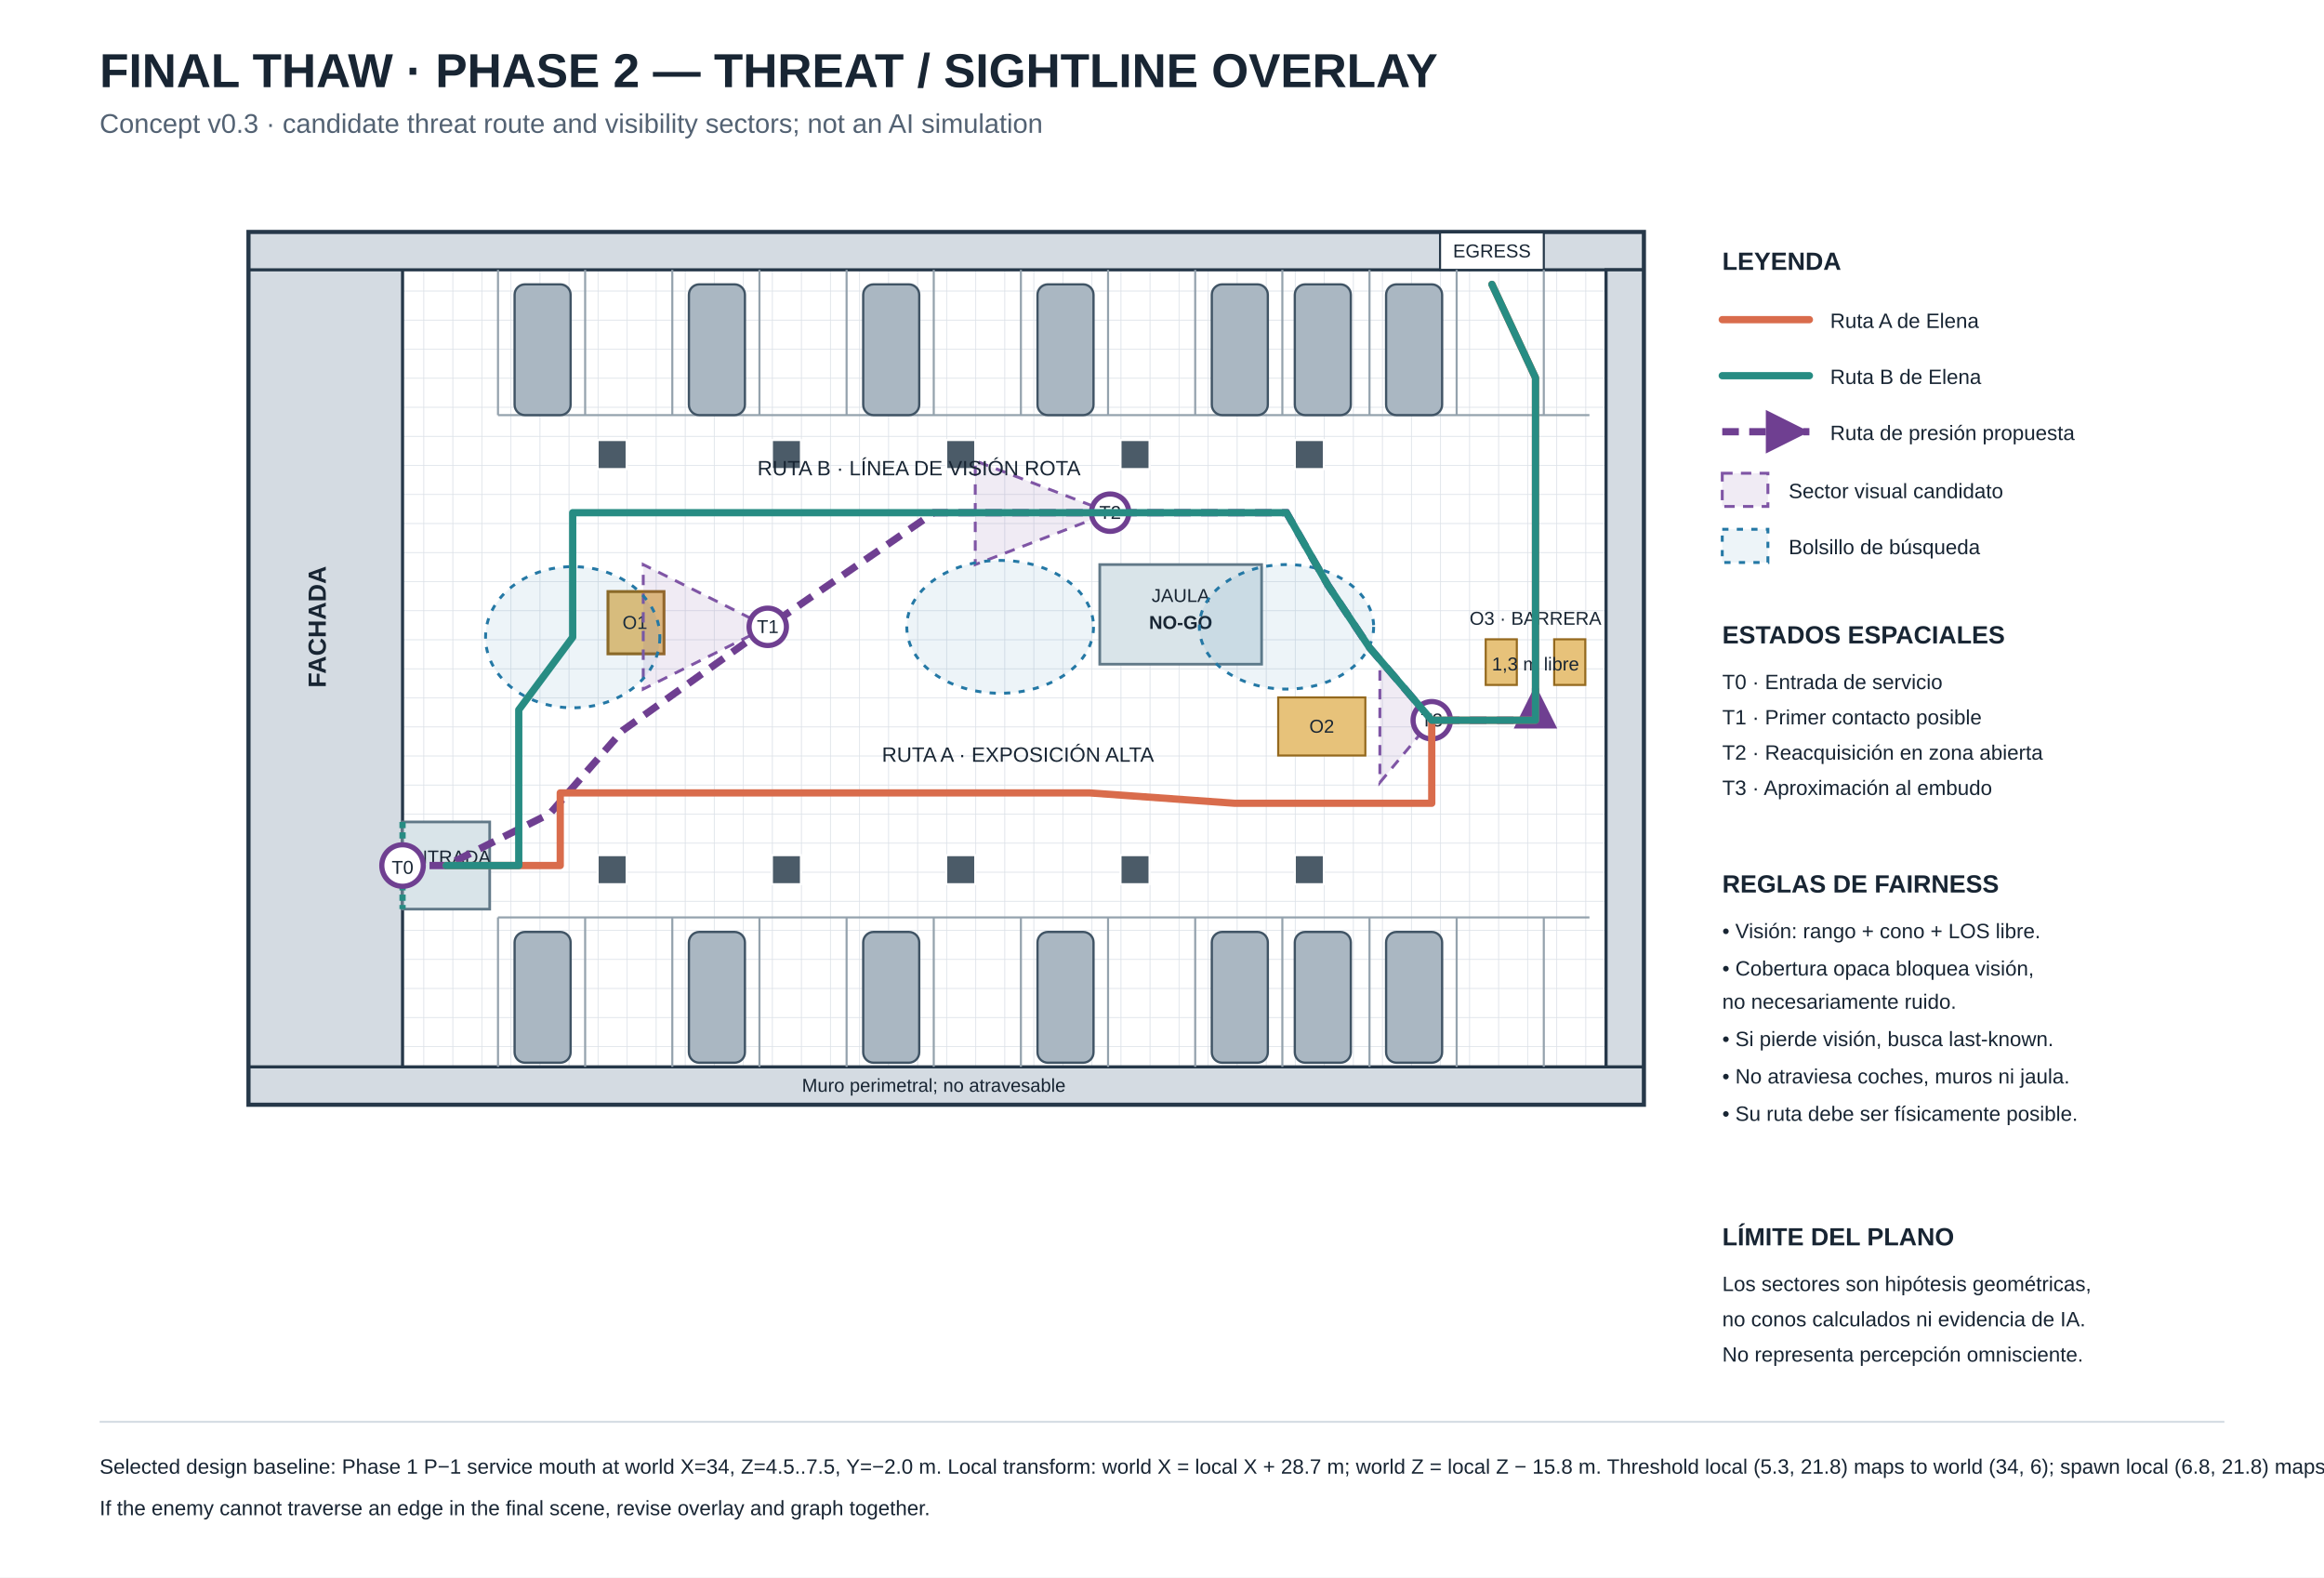
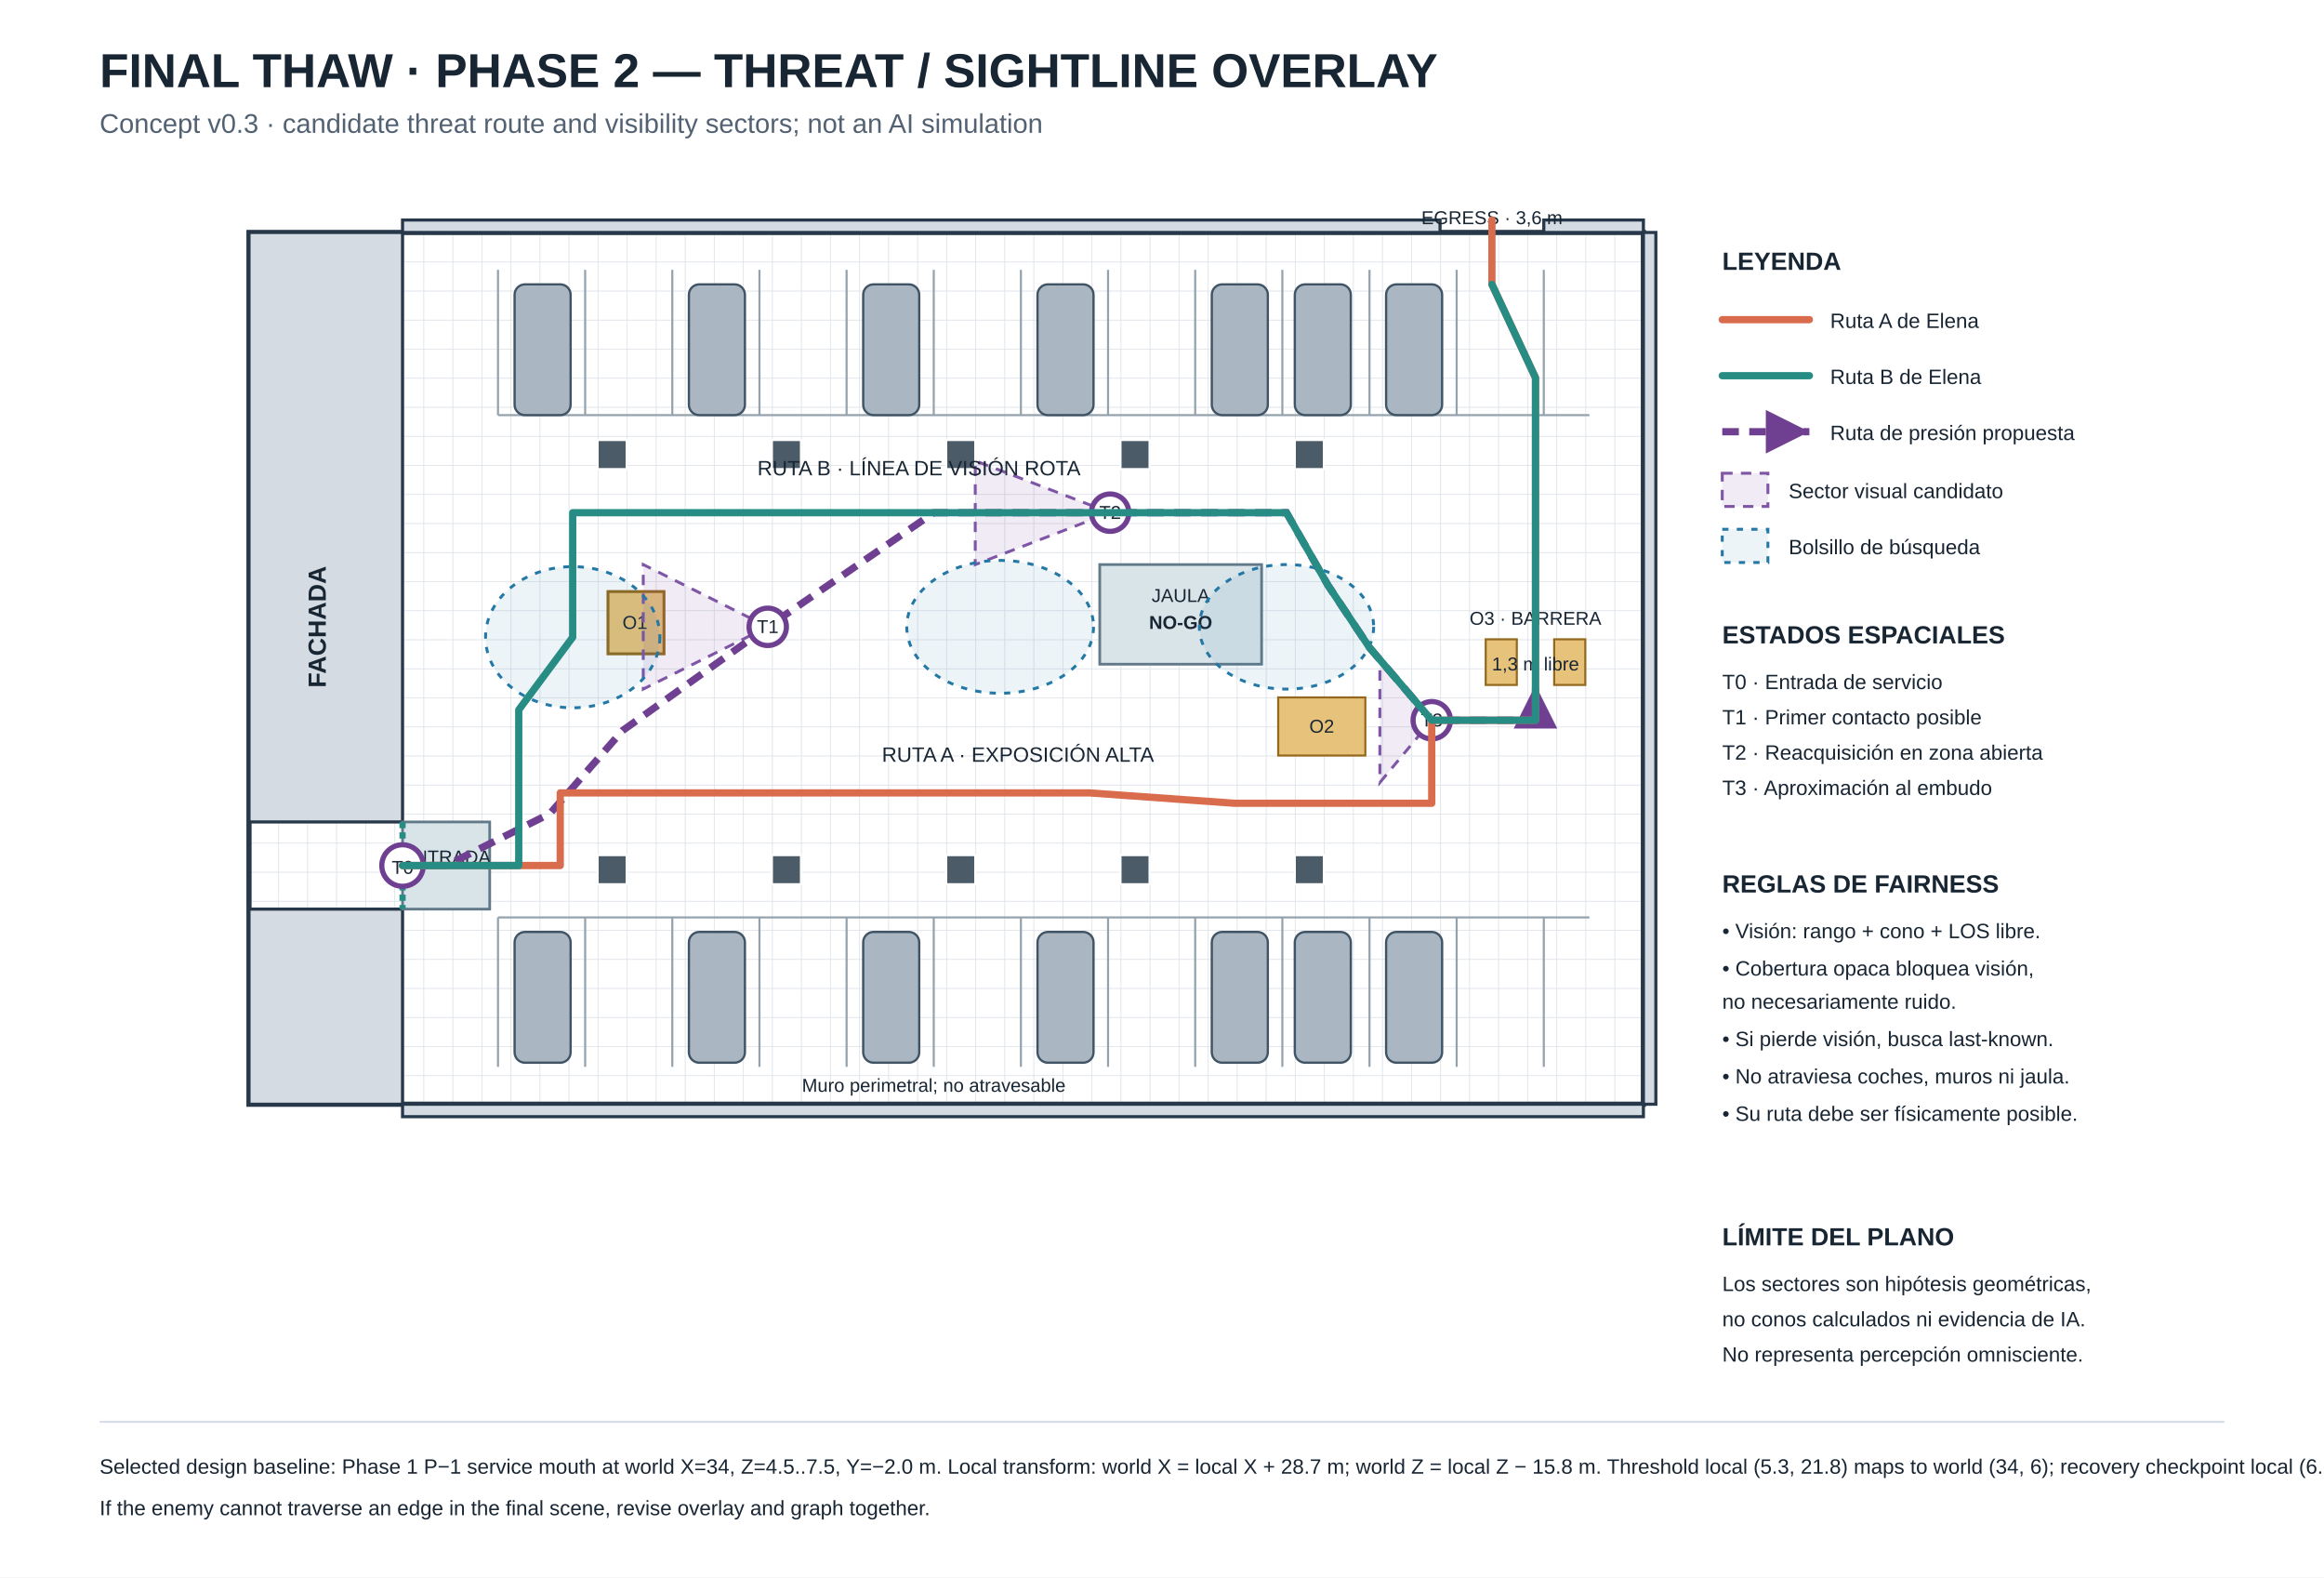
<svg xmlns="http://www.w3.org/2000/svg" width="1120" height="760" viewBox="0 0 1120 760">
  <defs>
    <pattern id="g" width="14" height="14" patternUnits="userSpaceOnUse">
      <path d="M14 0H0V14" fill="none" stroke="#dce2e8" stroke-width=".7" />
    </pattern>
    <marker id="a" markerWidth="8" markerHeight="8" refX="6" refY="3" orient="auto">
      <path d="M0 0L6 3L0 6Z" fill="#6f3f91" />
    </marker>
    <style>text{font-family:Arial,Helvetica,sans-serif;fill:#182533}.title{font-size:23px;font-weight:700}.sub{font-size:13px;fill:#536273}.lab{font-size:12px;font-weight:600}.sm{font-size:10px}.tiny{font-size:9px}.wall{fill:#d4dbe2;stroke:#263849;stroke-width:1.5}.svc{fill:#d9e4e9;stroke:#617988;stroke-width:1.3}.car{fill:#aab7c2;stroke:#405465;stroke-width:1.1;rx:5}.col{fill:#4b5b68;stroke:#fff;stroke-width:1}.direct{fill:none;stroke:#d96c4c;stroke-width:3.5;stroke-linecap:round;stroke-linejoin:round}.covered{fill:none;stroke:#278c83;stroke-width:3.5;stroke-linecap:round;stroke-linejoin:round}.threat{fill:none;stroke:#6f3f91;stroke-width:3.5;stroke-dasharray:8 5;marker-end:url(#a)}.sight{fill:#7f55a5;fill-opacity:.12;stroke:#7f55a5;stroke-width:1.4;stroke-dasharray:5 4}.search{fill:#2478a5;fill-opacity:.08;stroke:#2478a5;stroke-width:1.4;stroke-dasharray:3 4}</style>
  </defs>
  <rect width="1120" height="760" fill="#fff" />
  <text x="48" y="42" class="title">FINAL THAW · PHASE 2 — THREAT / SIGHTLINE OVERLAY</text>
  <text x="48" y="64" class="sub">Concept v0.3 · candidate threat route and visibility sectors; not an AI simulation</text>
  <g transform="translate(120 112)">
    <rect width="672" height="420" fill="url(#g)" stroke="#263849" stroke-width="2.5" />
-     <rect x="0" y="0" width="74" height="420" class="wall" />
+     <rect x="0" y="0" width="74" height="284" class="wall" />
+     <rect x="0" y="326" width="74" height="94" class="wall" />
    <text x="37" y="190" class="lab" text-anchor="middle" transform="rotate(-90 37 190)">FACHADA</text>
    <rect x="74" y="284" width="42" height="42" class="svc" />
    <path d="M74 284V326" stroke="#278c83" stroke-width="3" stroke-dasharray="3 2" />
    <text x="95" y="304" class="tiny" text-anchor="middle">ENTRADA</text>
-     <rect x="0" y="0" width="672" height="18" class="wall" />
-     <rect x="574" y="0" width="50" height="18" fill="#fff" stroke="#263849" />
-     <text x="599" y="12" class="tiny" text-anchor="middle">EGRESS</text>
-     <rect x="654" y="18" width="18" height="402" class="wall" />
-     <rect x="0" y="402" width="672" height="18" class="wall" />
+     <rect x="74" y="-6" width="500" height="6" class="wall" />
+     <rect x="624" y="-6" width="48" height="6" class="wall" />
+     <text x="599" y="-4" class="tiny" text-anchor="middle">EGRESS · 3,6 m</text>
+     <rect x="672" y="0" width="6" height="420" class="wall" />
+     <rect x="74" y="420" width="598" height="6" class="wall" />
    <g stroke="#94a2ad" stroke-width="1" fill="none">
      <path d="M120 18V88 M162 18V88 M204 18V88 M246 18V88 M288 18V88 M330 18V88 M372 18V88 M414 18V88 M456 18V88 M498 18V88 M540 18V88 M582 18V88 M624 18V88 M120 88H646 M120 330V402 M162 330V402 M204 330V402 M246 330V402 M288 330V402 M330 330V402 M372 330V402 M414 330V402 M456 330V402 M498 330V402 M540 330V402 M582 330V402 M624 330V402 M120 330H646" />
    </g>
    <g>
      <rect x="128" y="25" width="27" height="63" class="car" />
      <rect x="212" y="25" width="27" height="63" class="car" />
      <rect x="296" y="25" width="27" height="63" class="car" />
      <rect x="380" y="25" width="27" height="63" class="car" />
      <rect x="464" y="25" width="27" height="63" class="car" />
      <rect x="504" y="25" width="27" height="63" class="car" />
      <rect x="548" y="25" width="27" height="63" class="car" />
      <rect x="128" y="337" width="27" height="63" class="car" />
      <rect x="212" y="337" width="27" height="63" class="car" />
      <rect x="296" y="337" width="27" height="63" class="car" />
      <rect x="380" y="337" width="27" height="63" class="car" />
      <rect x="464" y="337" width="27" height="63" class="car" />
      <rect x="504" y="337" width="27" height="63" class="car" />
      <rect x="548" y="337" width="27" height="63" class="car" />
    </g>
    <g>
      <rect x="168" y="100" width="14" height="14" class="col" />
      <rect x="252" y="100" width="14" height="14" class="col" />
      <rect x="336" y="100" width="14" height="14" class="col" />
      <rect x="420" y="100" width="14" height="14" class="col" />
      <rect x="504" y="100" width="14" height="14" class="col" />
      <rect x="168" y="300" width="14" height="14" class="col" />
      <rect x="252" y="300" width="14" height="14" class="col" />
      <rect x="336" y="300" width="14" height="14" class="col" />
      <rect x="420" y="300" width="14" height="14" class="col" />
      <rect x="504" y="300" width="14" height="14" class="col" />
    </g>
    <rect x="173" y="173" width="27" height="30" fill="#e7c27a" stroke="#94691e" stroke-width="1.4" />
    <text x="186" y="191" class="tiny" text-anchor="middle">O1</text>
    <rect x="410" y="160" width="78" height="48" class="svc" />
    <rect x="410" y="160" width="78" height="48" fill="url(#noGo)" opacity="0.45" />
    <text x="449" y="178" class="tiny" text-anchor="middle">JAULA</text>
    <text x="449" y="191" class="tiny" text-anchor="middle" font-weight="700">NO-GO</text>
    <rect x="596" y="196" width="15" height="22" fill="#e7c27a" stroke="#94691e" />
    <rect x="629" y="196" width="15" height="22" fill="#e7c27a" stroke="#94691e" />
    <text x="620" y="189" class="tiny" text-anchor="middle">O3 · BARRERA</text>
    <text x="620" y="211" class="tiny" text-anchor="middle">1,3 m libre</text>
    <rect x="496" y="224" width="42" height="28" fill="#e7c27a" stroke="#94691e" />
    <text x="517" y="241" class="tiny" text-anchor="middle">O2</text>
    <path d="M250 190L190 160L190 220Z M415 135L350 110L350 160Z M570 235L545 205L545 265Z" class="sight" />
    <ellipse cx="156" cy="195" rx="42" ry="34" class="search" />
    <ellipse cx="362" cy="190" rx="45" ry="32" class="search" />
    <ellipse cx="500" cy="190" rx="42" ry="30" class="search" />
    <path d="M74 305L95 305L145 280L180 240L250 190L330 135L415 135L500 135L520 170L540 200L570 235L620 235L620 218" class="threat" />
    <circle cx="74" cy="305" r="10" fill="#fff" stroke="#6f3f91" stroke-width="2.5" />
    <text x="74" y="309" class="tiny" text-anchor="middle">T0</text>
    <circle cx="250" cy="190" r="9" fill="#fff" stroke="#6f3f91" stroke-width="2.5" />
    <text x="250" y="193" class="tiny" text-anchor="middle">T1</text>
    <circle cx="415" cy="135" r="9" fill="#fff" stroke="#6f3f91" stroke-width="2.5" />
    <text x="415" y="138" class="tiny" text-anchor="middle">T2</text>
    <circle cx="570" cy="235" r="9" fill="#fff" stroke="#6f3f91" stroke-width="2.5" />
    <text x="570" y="238" class="tiny" text-anchor="middle">T3</text>
-     <path d="M95 305L130 305L150 305L150 270L200 270L270 270L320 270L405 270L475 275L535 275L570 275L570 235L620 235L620 218L620 70L599 25" class="direct" />
-     <path d="M95 305L130 305L130 230L156 195L156 135L220 135L290 135L362 135L415 135L500 135L520 170L540 200L570 235L620 235L620 218L620 70L599 25" class="covered" />
+     <path d="M74 305L95 305L130 305L150 305L150 270L200 270L270 270L320 270L405 270L475 275L535 275L570 275L570 235L620 235L620 218L620 70L599 25L599 0L599 -6" class="direct" />
+     <path d="M74 305L95 305L130 305L130 230L156 195L156 135L220 135L290 135L362 135L415 135L500 135L520 170L540 200L570 235L620 235L620 218L620 70L599 25" class="covered" />
    <text x="305" y="255" class="sm">RUTA A · EXPOSICIÓN ALTA</text>
    <text x="245" y="117" class="sm">RUTA B · LÍNEA DE VISIÓN ROTA</text>
    <text x="330" y="414" class="tiny" text-anchor="middle">Muro perimetral; no atravesable</text>
  </g>
  <g transform="translate(830 130)">
    <text x="0" y="0" class="lab">LEYENDA</text>
    <line x1="0" y1="24" x2="42" y2="24" class="direct" />
    <text x="52" y="28" class="sm">Ruta A de Elena</text>
    <line x1="0" y1="51" x2="42" y2="51" class="covered" />
    <text x="52" y="55" class="sm">Ruta B de Elena</text>
    <line x1="0" y1="78" x2="42" y2="78" class="threat" />
    <text x="52" y="82" class="sm">Ruta de presión propuesta</text>
    <rect x="0" y="98" width="22" height="16" class="sight" />
    <text x="32" y="110" class="sm">Sector visual candidato</text>
    <rect x="0" y="125" width="22" height="16" class="search" />
    <text x="32" y="137" class="sm">Bolsillo de búsqueda</text>
    <text x="0" y="180" class="lab">ESTADOS ESPACIALES</text>
    <text x="0" y="202" class="sm">T0 · Entrada de servicio</text>
    <text x="0" y="219" class="sm">T1 · Primer contacto posible</text>
    <text x="0" y="236" class="sm">T2 · Reacquisición en zona abierta</text>
    <text x="0" y="253" class="sm">T3 · Aproximación al embudo</text>
    <text x="0" y="300" class="lab">REGLAS DE FAIRNESS</text>
    <text x="0" y="322" class="sm">• Visión: rango + cono + LOS libre.</text>
    <text x="0" y="340" class="sm">• Cobertura opaca bloquea visión,</text>
    <text x="0" y="356" class="sm">  no necesariamente ruido.</text>
    <text x="0" y="374" class="sm">• Si pierde visión, busca last-known.</text>
    <text x="0" y="392" class="sm">• No atraviesa coches, muros ni jaula.</text>
    <text x="0" y="410" class="sm">• Su ruta debe ser físicamente posible.</text>
    <text x="0" y="470" class="lab">LÍMITE DEL PLANO</text>
    <text x="0" y="492" class="sm">Los sectores son hipótesis geométricas,</text>
    <text x="0" y="509" class="sm">no conos calculados ni evidencia de IA.</text>
    <text x="0" y="526" class="sm">No representa percepción omnisciente.</text>
  </g>
  <line x1="48" y1="685" x2="1072" y2="685" stroke="#d6dde4" />
-   <text x="48" y="710" class="sm">Selected design baseline: Phase 1 P−1 service mouth at world X=34, Z=4.5..7.5, Y=−2.0 m. Local transform: world X = local X + 28.7 m; world Z = local Z − 15.8 m. Threshold local (5.3, 21.8) maps to world (34, 6); spawn local (6.8, 21.8) maps to (35.5, 6); far egress local (42.8, 1.8) maps to (71.5, −14). Runtime geometry/LOS verification pending.</text>
+   <text x="48" y="710" class="sm">Selected design baseline: Phase 1 P−1 service mouth at world X=34, Z=4.5..7.5, Y=−2.0 m. Local transform: world X = local X + 28.7 m; world Z = local Z − 15.8 m. Threshold local (5.3, 21.8) maps to world (34, 6); recovery checkpoint local (6.8, 21.8) maps to (35.5, 6); handoff remains at threshold (34, 6); far egress threshold local (42.8, −0.4) maps to (71.5, −16.2). Runtime geometry/LOS verification pending.</text>
  <text x="48" y="730" class="sm">If the enemy cannot traverse an edge in the final scene, revise overlay and graph together.</text>
</svg>
